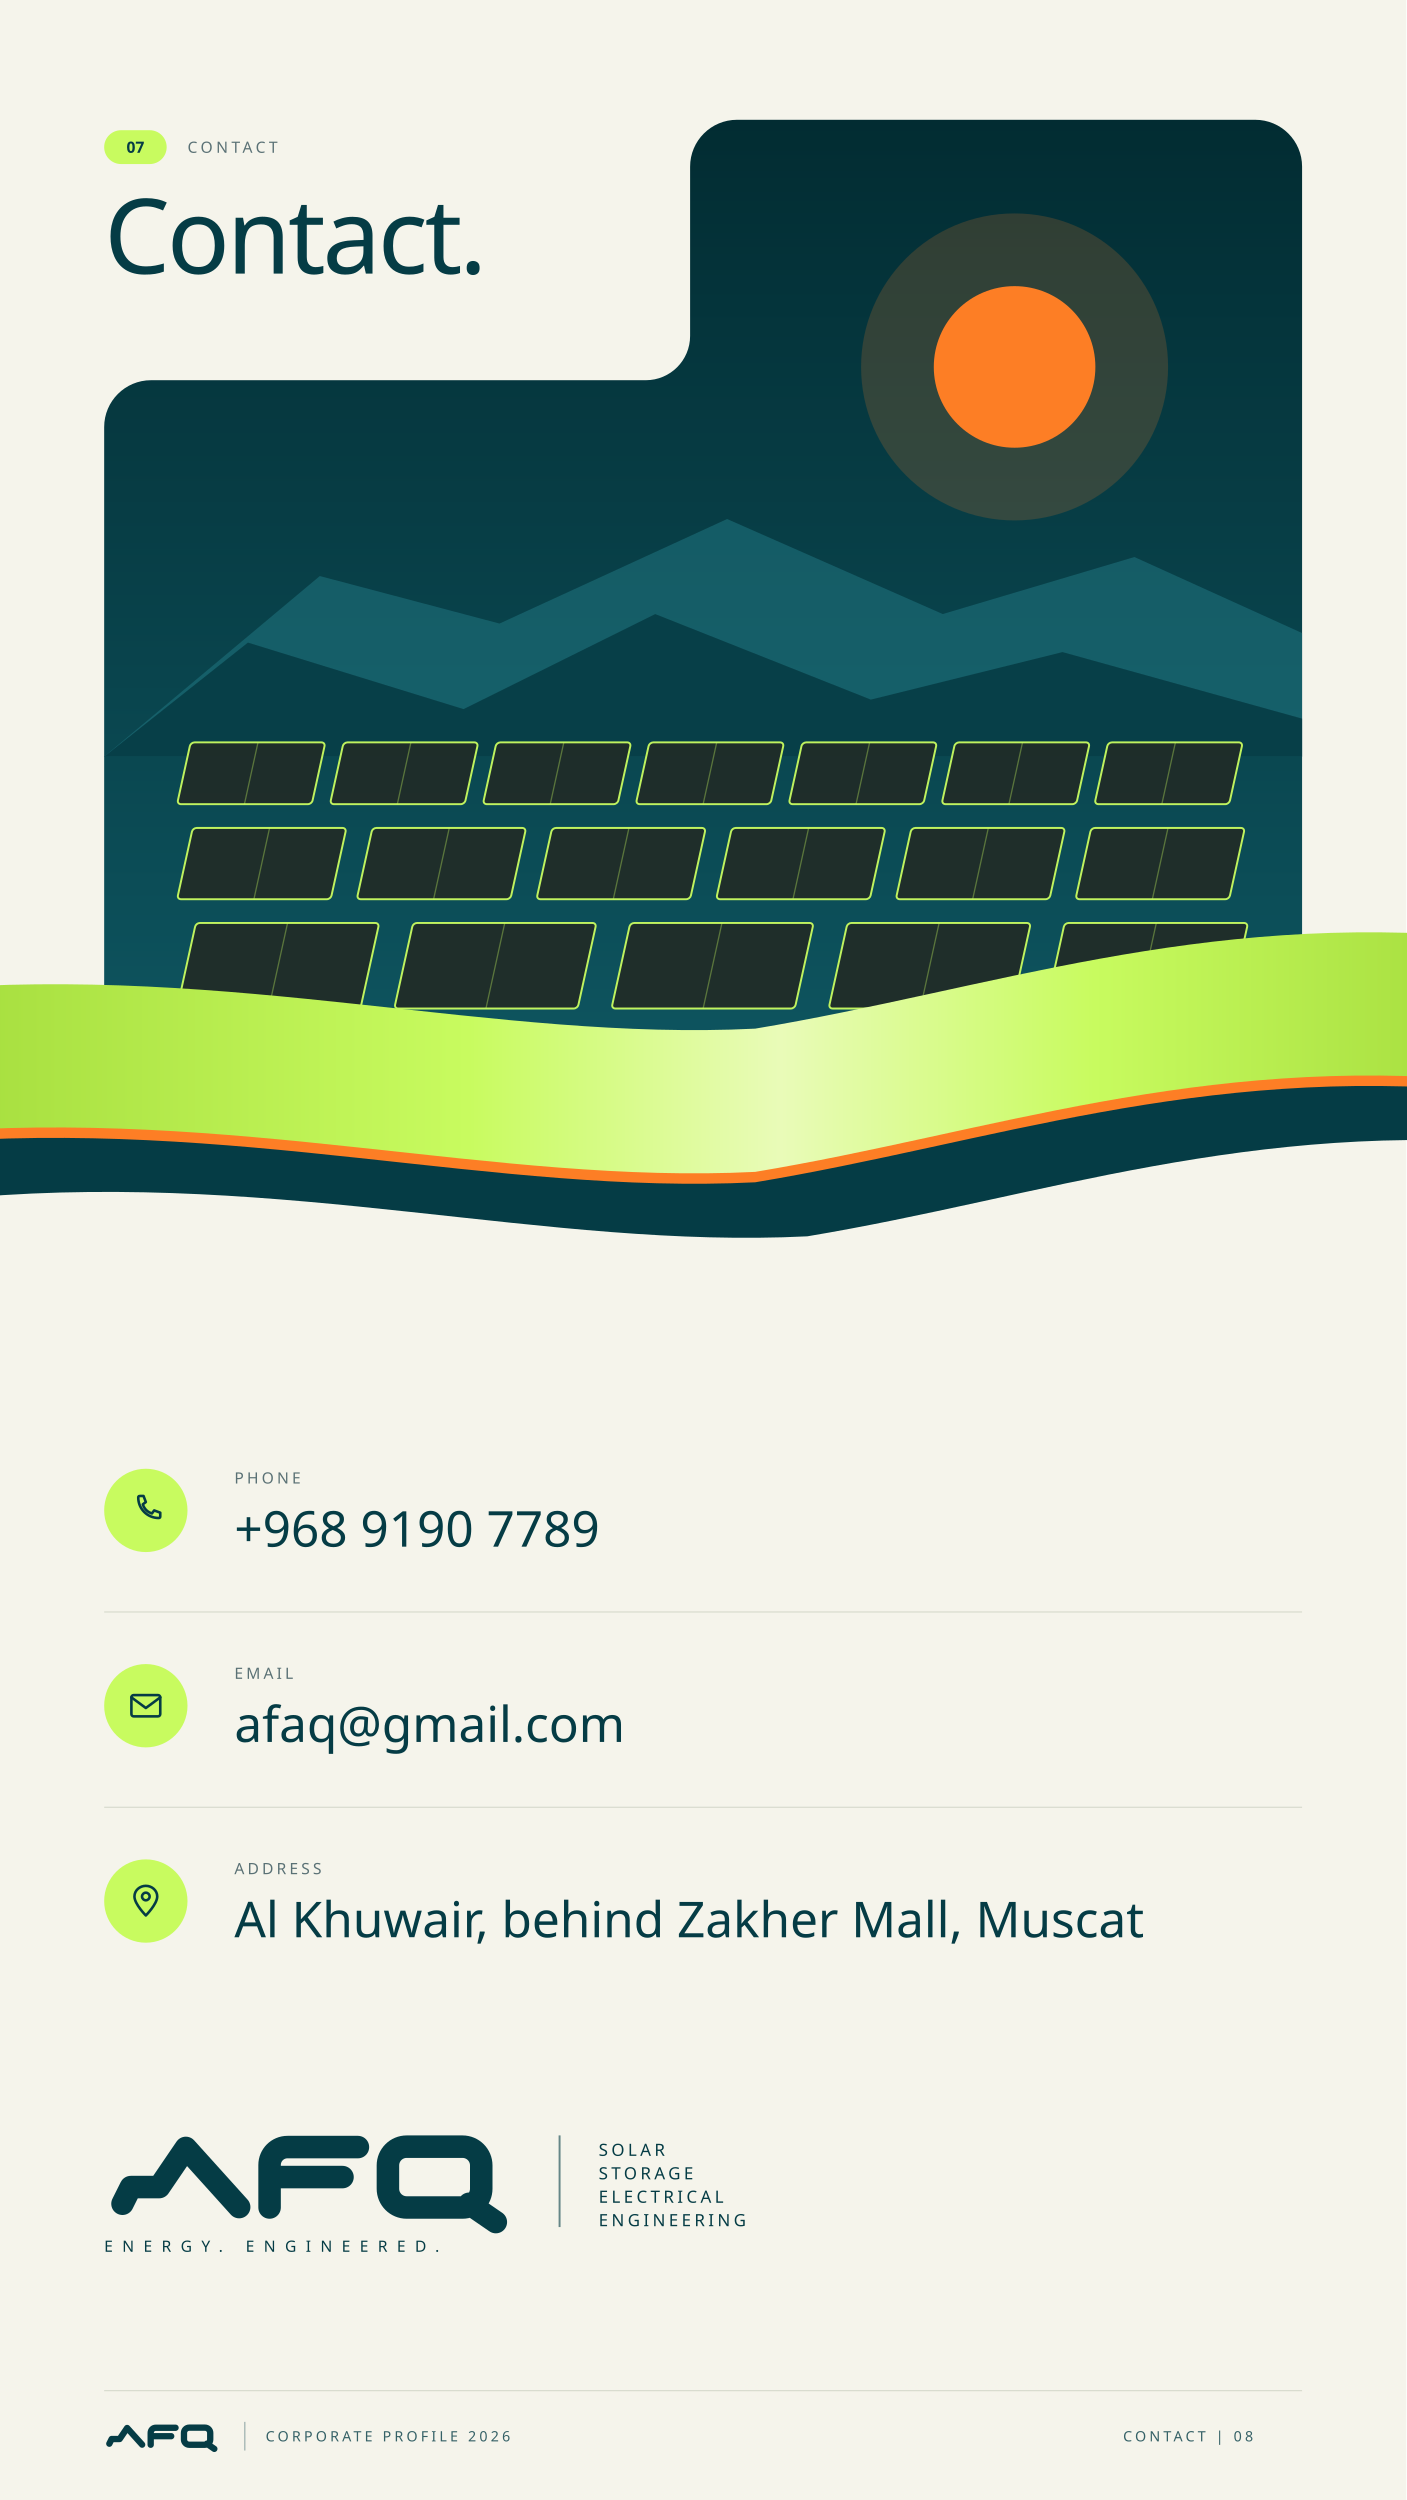
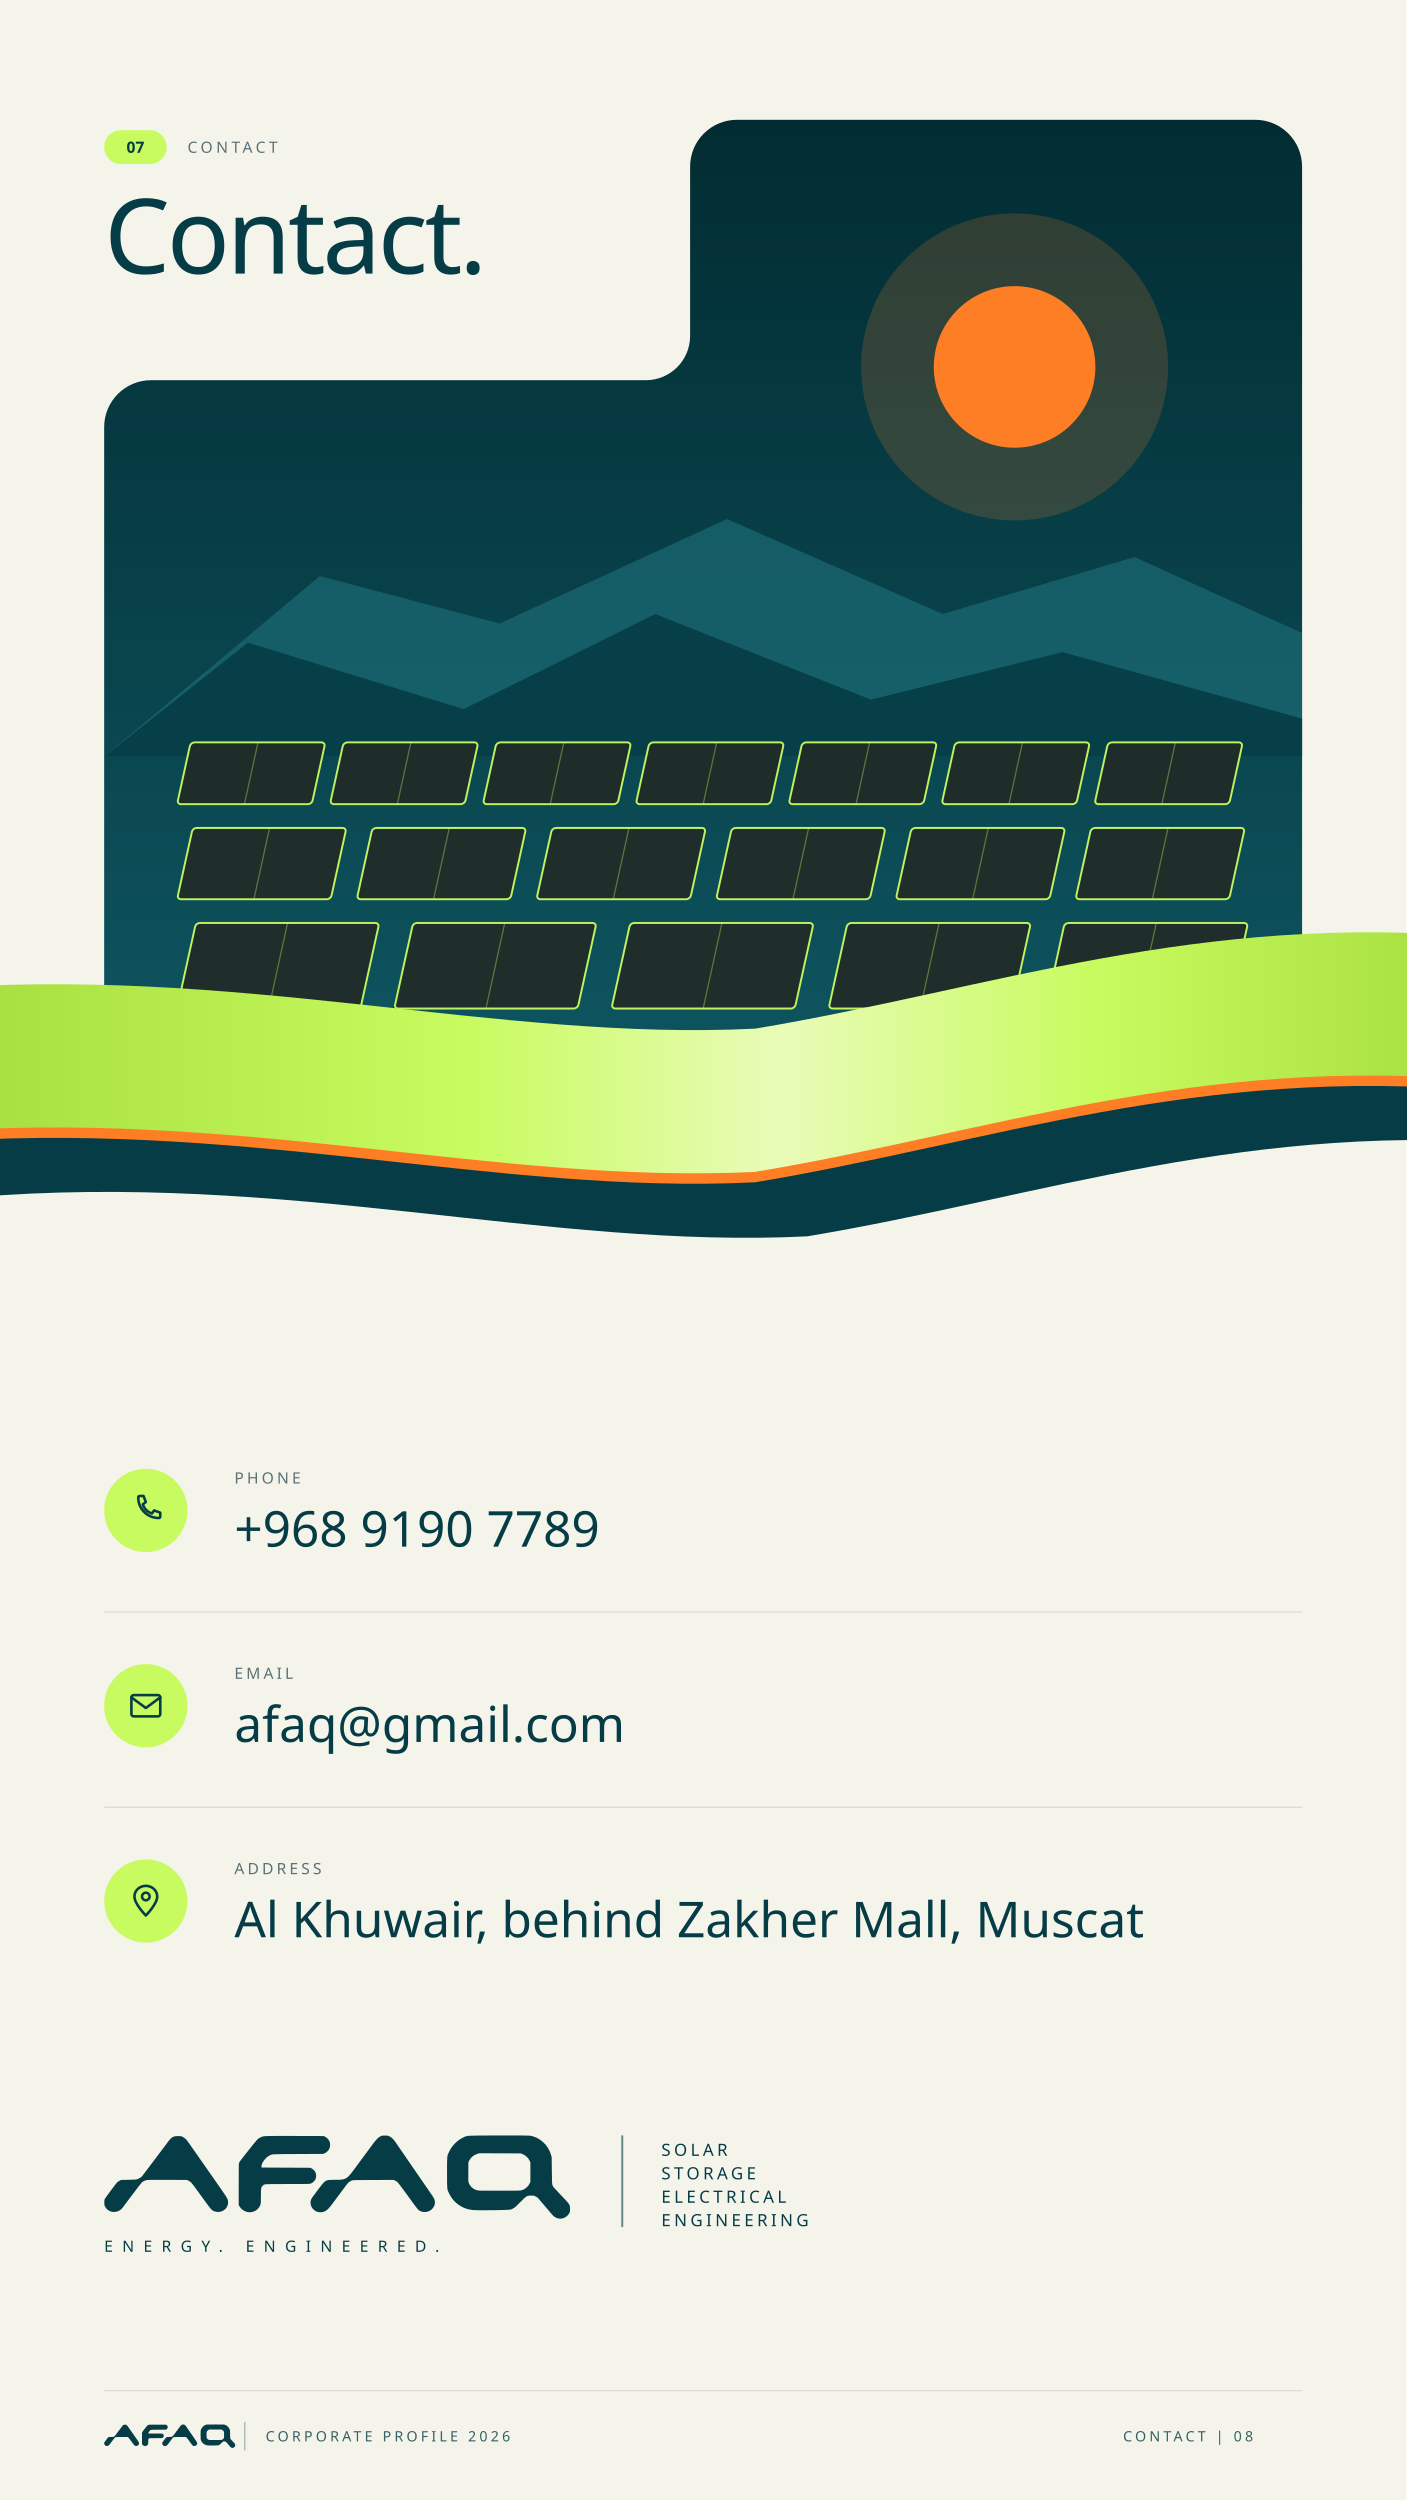
<svg xmlns="http://www.w3.org/2000/svg" width="1080" height="1920" viewBox="0 0 1080 1920">
  <defs>
    <linearGradient id="grad-1" gradientUnits="userSpaceOnUse" x1="0" y1="92" x2="0" y2="822">
      <stop offset="0" stop-color="#022C32" stop-opacity="1" />
      <stop offset="1" stop-color="#0E5560" stop-opacity="1" />
    </linearGradient>
    <linearGradient id="grad-2" gradientUnits="userSpaceOnUse" x1="-60" y1="0" x2="1140" y2="0">
      <stop offset="0" stop-color="#A4DC3C" stop-opacity="1" />
      <stop offset="0.35" stop-color="#C8FB5F" stop-opacity="1" />
      <stop offset="0.55" stop-color="#E9FBB8" stop-opacity="1" />
      <stop offset="0.75" stop-color="#C8FB5F" stop-opacity="1" />
      <stop offset="1" stop-color="#A4DC3C" stop-opacity="1" />
    </linearGradient>
  </defs>
  <rect id="Background" x="0" y="0" width="1080" height="1920" fill="#F5F4EB" />
  <g id="Photo-Farm">
    <path id="Photo-Farm__set-image-fill" d="M 530 128 C 530 108.12 546.12 92 566 92 L 964 92 C 983.88 92 1000 108.12 1000 128 L 1000 786 C 1000 805.88 983.88 822 964 822 L 116 822 C 96.12 822 80 805.88 80 786 L 80 328 C 80 308.12 96.12 292 116 292 L 496 292 C 514.78 292 530 276.78 530 258 Z" fill="url(#grad-1)" />
    <g id="Placeholder-Art--delete-after-placing-photo">
      <circle id="Sun-Glow" cx="779.2" cy="281.8" r="117.89" fill="#FD7E25" opacity="0.18" />
      <circle id="Sun" cx="779.2" cy="281.8" r="62.05" fill="#FD7E25" />
      <path id="Mountains-Far" d="M 80 581.1 L 245.6 442.4 L 383.6 478.9 L 558.4 398.6 L 724 471.6 L 871.2 427.8 L 1000 486.2 L 1000 581.1 Z" fill="#1F7580" opacity="0.55" />
      <path id="Mountains-Near" d="M 80 581.1 L 190.4 493.5 L 356 544.6 L 503.2 471.6 L 668.8 537.3 L 816 500.8 L 1000 551.9 L 1000 581.1 Z" fill="#053C45" opacity="0.9" />
      <g id="Solar-Array">
        <path id="Panel-1-1" d="M 145.79 573.08 C 146.15 571.46 147.78 570.15 149.44 570.15 L 246.87 570.15 C 248.52 570.15 249.58 571.46 249.22 573.08 L 240.07 614.67 C 239.72 616.29 238.09 617.6 236.43 617.6 L 139 617.6 C 137.34 617.6 136.29 616.29 136.64 614.67 Z" fill="#202C28" stroke="#C8FB5F" stroke-width="1.5" stroke-linecap="round" stroke-linejoin="round" opacity="0.95" />
        <path id="Panel-1-1-line" d="M 198.15 570.15 L 187.71 617.6" fill="none" stroke="#C8FB5F" stroke-width="1" stroke-linecap="butt" stroke-linejoin="round" opacity="0.35" />
        <path id="Panel-1-2" d="M 263.22 573.08 C 263.58 571.46 265.21 570.15 266.87 570.15 L 364.3 570.15 C 365.95 570.15 367.01 571.46 366.65 573.08 L 357.5 614.67 C 357.15 616.29 355.51 617.6 353.86 617.6 L 256.43 617.6 C 254.77 617.6 253.72 616.29 254.07 614.67 Z" fill="#202C28" stroke="#C8FB5F" stroke-width="1.5" stroke-linecap="round" stroke-linejoin="round" opacity="0.95" />
        <path id="Panel-1-2-line" d="M 315.58 570.15 L 305.14 617.6" fill="none" stroke="#C8FB5F" stroke-width="1" stroke-linecap="butt" stroke-linejoin="round" opacity="0.35" />
        <path id="Panel-1-3" d="M 380.65 573.08 C 381.01 571.46 382.64 570.15 384.3 570.15 L 481.72 570.15 C 483.38 570.15 484.44 571.46 484.08 573.08 L 474.93 614.67 C 474.57 616.29 472.94 617.6 471.29 617.6 L 373.86 617.6 C 372.2 617.6 371.15 616.29 371.5 614.67 Z" fill="#202C28" stroke="#C8FB5F" stroke-width="1.5" stroke-linecap="round" stroke-linejoin="round" opacity="0.95" />
        <path id="Panel-1-3-line" d="M 433.01 570.15 L 422.57 617.6" fill="none" stroke="#C8FB5F" stroke-width="1" stroke-linecap="butt" stroke-linejoin="round" opacity="0.35" />
        <path id="Panel-1-4" d="M 498.08 573.08 C 498.44 571.46 500.07 570.15 501.72 570.15 L 599.15 570.15 C 600.81 570.15 601.86 571.46 601.51 573.08 L 592.36 614.67 C 592 616.29 590.37 617.6 588.71 617.6 L 491.29 617.6 C 489.63 617.6 488.57 616.29 488.93 614.67 Z" fill="#202C28" stroke="#C8FB5F" stroke-width="1.5" stroke-linecap="round" stroke-linejoin="round" opacity="0.95" />
        <path id="Panel-1-4-line" d="M 550.44 570.15 L 540 617.6" fill="none" stroke="#C8FB5F" stroke-width="1" stroke-linecap="butt" stroke-linejoin="round" opacity="0.35" />
        <path id="Panel-1-5" d="M 615.51 573.08 C 615.86 571.46 617.5 570.15 619.15 570.15 L 716.58 570.15 C 718.24 570.15 719.29 571.46 718.94 573.08 L 709.79 614.67 C 709.43 616.29 707.8 617.6 706.14 617.6 L 608.71 617.6 C 607.06 617.6 606 616.29 606.36 614.67 Z" fill="#202C28" stroke="#C8FB5F" stroke-width="1.5" stroke-linecap="round" stroke-linejoin="round" opacity="0.95" />
        <path id="Panel-1-5-line" d="M 667.87 570.15 L 657.43 617.6" fill="none" stroke="#C8FB5F" stroke-width="1" stroke-linecap="butt" stroke-linejoin="round" opacity="0.35" />
        <path id="Panel-1-6" d="M 732.94 573.08 C 733.29 571.46 734.93 570.15 736.58 570.15 L 834.01 570.15 C 835.67 570.15 836.72 571.46 836.37 573.08 L 827.22 614.67 C 826.86 616.29 825.23 617.6 823.57 617.6 L 726.14 617.6 C 724.49 617.6 723.43 616.29 723.79 614.67 Z" fill="#202C28" stroke="#C8FB5F" stroke-width="1.5" stroke-linecap="round" stroke-linejoin="round" opacity="0.95" />
        <path id="Panel-1-6-line" d="M 785.3 570.15 L 774.86 617.6" fill="none" stroke="#C8FB5F" stroke-width="1" stroke-linecap="butt" stroke-linejoin="round" opacity="0.35" />
        <path id="Panel-1-7" d="M 850.37 573.08 C 850.72 571.46 852.35 570.15 854.01 570.15 L 951.44 570.15 C 953.1 570.15 954.15 571.46 953.79 573.08 L 944.64 614.67 C 944.29 616.29 942.66 617.6 941 617.6 L 843.57 617.6 C 841.91 617.6 840.86 616.29 841.22 614.67 Z" fill="#202C28" stroke="#C8FB5F" stroke-width="1.5" stroke-linecap="round" stroke-linejoin="round" opacity="0.95" />
        <path id="Panel-1-7-line" d="M 902.72 570.15 L 892.29 617.6" fill="none" stroke="#C8FB5F" stroke-width="1" stroke-linecap="butt" stroke-linejoin="round" opacity="0.35" />
        <path id="Panel-2-1" d="M 147.4 638.78 C 147.76 637.16 149.39 635.85 151.04 635.85 L 263.05 635.85 C 264.7 635.85 265.76 637.16 265.4 638.78 L 254.64 687.67 C 254.29 689.29 252.66 690.6 251 690.6 L 139 690.6 C 137.34 690.6 136.29 689.29 136.64 687.67 Z" fill="#202C28" stroke="#C8FB5F" stroke-width="1.5" stroke-linecap="round" stroke-linejoin="round" opacity="0.95" />
        <path id="Panel-2-1-line" d="M 207.04 635.85 L 195 690.6" fill="none" stroke="#C8FB5F" stroke-width="1" stroke-linecap="butt" stroke-linejoin="round" opacity="0.35" />
        <path id="Panel-2-2" d="M 285.4 638.78 C 285.76 637.16 287.39 635.85 289.05 635.85 L 401.05 635.85 C 402.7 635.85 403.76 637.16 403.4 638.78 L 392.64 687.67 C 392.29 689.29 390.66 690.6 389 690.6 L 277 690.6 C 275.34 690.6 274.29 689.29 274.64 687.67 Z" fill="#202C28" stroke="#C8FB5F" stroke-width="1.5" stroke-linecap="round" stroke-linejoin="round" opacity="0.95" />
        <path id="Panel-2-2-line" d="M 345.05 635.85 L 333 690.6" fill="none" stroke="#C8FB5F" stroke-width="1" stroke-linecap="butt" stroke-linejoin="round" opacity="0.35" />
        <path id="Panel-2-3" d="M 423.4 638.78 C 423.76 637.16 425.39 635.85 427.05 635.85 L 539.04 635.85 C 540.7 635.85 541.76 637.16 541.4 638.78 L 530.64 687.67 C 530.29 689.29 528.66 690.6 527 690.6 L 415 690.6 C 413.34 690.6 412.29 689.29 412.64 687.67 Z" fill="#202C28" stroke="#C8FB5F" stroke-width="1.5" stroke-linecap="round" stroke-linejoin="round" opacity="0.95" />
        <path id="Panel-2-3-line" d="M 483.05 635.85 L 471 690.6" fill="none" stroke="#C8FB5F" stroke-width="1" stroke-linecap="butt" stroke-linejoin="round" opacity="0.35" />
        <path id="Panel-2-4" d="M 561.4 638.78 C 561.76 637.16 563.39 635.85 565.04 635.85 L 677.04 635.85 C 678.7 635.85 679.76 637.16 679.4 638.78 L 668.64 687.67 C 668.29 689.29 666.66 690.6 665 690.6 L 553 690.6 C 551.34 690.6 550.29 689.29 550.64 687.67 Z" fill="#202C28" stroke="#C8FB5F" stroke-width="1.5" stroke-linecap="round" stroke-linejoin="round" opacity="0.95" />
        <path id="Panel-2-4-line" d="M 621.04 635.85 L 609 690.6" fill="none" stroke="#C8FB5F" stroke-width="1" stroke-linecap="butt" stroke-linejoin="round" opacity="0.35" />
        <path id="Panel-2-5" d="M 699.4 638.78 C 699.76 637.16 701.39 635.85 703.04 635.85 L 815.04 635.85 C 816.7 635.85 817.76 637.16 817.4 638.78 L 806.64 687.67 C 806.29 689.29 804.66 690.6 803 690.6 L 691 690.6 C 689.34 690.6 688.29 689.29 688.64 687.67 Z" fill="#202C28" stroke="#C8FB5F" stroke-width="1.5" stroke-linecap="round" stroke-linejoin="round" opacity="0.95" />
        <path id="Panel-2-5-line" d="M 759.04 635.85 L 747 690.6" fill="none" stroke="#C8FB5F" stroke-width="1" stroke-linecap="butt" stroke-linejoin="round" opacity="0.35" />
        <path id="Panel-2-6" d="M 837.4 638.78 C 837.76 637.16 839.39 635.85 841.04 635.85 L 953.04 635.85 C 954.7 635.85 955.76 637.16 955.4 638.78 L 944.64 687.67 C 944.29 689.29 942.66 690.6 941 690.6 L 829 690.6 C 827.34 690.6 826.29 689.29 826.64 687.67 Z" fill="#202C28" stroke="#C8FB5F" stroke-width="1.5" stroke-linecap="round" stroke-linejoin="round" opacity="0.95" />
        <path id="Panel-2-6-line" d="M 897.04 635.85 L 885 690.6" fill="none" stroke="#C8FB5F" stroke-width="1" stroke-linecap="butt" stroke-linejoin="round" opacity="0.35" />
        <path id="Panel-3-1" d="M 149.81 711.78 C 150.17 710.16 151.8 708.85 153.45 708.85 L 288.25 708.85 C 289.91 708.85 290.97 710.16 290.61 711.78 L 277.44 771.62 C 277.09 773.24 275.46 774.55 273.8 774.55 L 139 774.55 C 137.34 774.55 136.29 773.24 136.64 771.62 Z" fill="#202C28" stroke="#C8FB5F" stroke-width="1.5" stroke-linecap="round" stroke-linejoin="round" opacity="0.95" />
        <path id="Panel-3-1-line" d="M 220.85 708.85 L 206.4 774.55" fill="none" stroke="#C8FB5F" stroke-width="1" stroke-linecap="butt" stroke-linejoin="round" opacity="0.35" />
        <path id="Panel-3-2" d="M 316.61 711.78 C 316.97 710.16 318.6 708.85 320.25 708.85 L 455.05 708.85 C 456.71 708.85 457.77 710.16 457.41 711.78 L 444.24 771.62 C 443.89 773.24 442.26 774.55 440.6 774.55 L 305.8 774.55 C 304.14 774.55 303.09 773.24 303.44 771.62 Z" fill="#202C28" stroke="#C8FB5F" stroke-width="1.5" stroke-linecap="round" stroke-linejoin="round" opacity="0.95" />
        <path id="Panel-3-2-line" d="M 387.65 708.85 L 373.2 774.55" fill="none" stroke="#C8FB5F" stroke-width="1" stroke-linecap="butt" stroke-linejoin="round" opacity="0.35" />
        <path id="Panel-3-3" d="M 483.41 711.78 C 483.77 710.16 485.4 708.85 487.05 708.85 L 621.85 708.85 C 623.51 708.85 624.57 710.16 624.21 711.78 L 611.04 771.62 C 610.69 773.24 609.06 774.55 607.4 774.55 L 472.6 774.55 C 470.94 774.55 469.89 773.24 470.24 771.62 Z" fill="#202C28" stroke="#C8FB5F" stroke-width="1.5" stroke-linecap="round" stroke-linejoin="round" opacity="0.95" />
        <path id="Panel-3-3-line" d="M 554.45 708.85 L 540 774.55" fill="none" stroke="#C8FB5F" stroke-width="1" stroke-linecap="butt" stroke-linejoin="round" opacity="0.35" />
        <path id="Panel-3-4" d="M 650.21 711.78 C 650.57 710.16 652.2 708.85 653.85 708.85 L 788.65 708.85 C 790.31 708.85 791.37 710.16 791.01 711.78 L 777.84 771.62 C 777.49 773.24 775.86 774.55 774.2 774.55 L 639.4 774.55 C 637.74 774.55 636.69 773.24 637.04 771.62 Z" fill="#202C28" stroke="#C8FB5F" stroke-width="1.5" stroke-linecap="round" stroke-linejoin="round" opacity="0.95" />
        <path id="Panel-3-4-line" d="M 721.25 708.85 L 706.8 774.55" fill="none" stroke="#C8FB5F" stroke-width="1" stroke-linecap="butt" stroke-linejoin="round" opacity="0.35" />
        <path id="Panel-3-5" d="M 817.01 711.78 C 817.37 710.16 819 708.85 820.65 708.85 L 955.45 708.85 C 957.11 708.85 958.17 710.16 957.81 711.78 L 944.64 771.62 C 944.29 773.24 942.66 774.55 941 774.55 L 806.2 774.55 C 804.54 774.55 803.49 773.24 803.84 771.62 Z" fill="#202C28" stroke="#C8FB5F" stroke-width="1.5" stroke-linecap="round" stroke-linejoin="round" opacity="0.95" />
        <path id="Panel-3-5-line" d="M 888.05 708.85 L 873.6 774.55" fill="none" stroke="#C8FB5F" stroke-width="1" stroke-linecap="butt" stroke-linejoin="round" opacity="0.35" />
      </g>
    </g>
  </g>
  <g id="Eyebrow">
    <rect id="Eyebrow-Pill" x="80" y="100" width="48" height="26" rx="13" fill="#C8FB5F" />
    <text id="Eyebrow-Number" x="104" y="117.37" font-family="Inter-SemiBold" font-size="12" font-weight="600" fill="#053C45" text-anchor="middle">07</text>
    <text id="Eyebrow-Label" x="144" y="117.37" font-family="Inter-Medium" font-size="12" font-weight="500" fill="#5A7175" letter-spacing="2.64">CONTACT</text>
  </g>
  <text id="Title" x="80" y="210.1" font-family="Inter-Light" font-size="80" font-weight="300" fill="#053C45" letter-spacing="-2.4">Contact.</text>
  <g id="Ribbon">
    <path id="Ribbon-Teal" d="M -20 820.5 C 220 800.5 420 860.5 620 850.5 C 800 820.5 960 760.5 1180 780.5 L 1180 879.5 C 960 859.5 800 919.5 620 949.5 C 420 959.5 220 899.5 -20 919.5 Z" fill="#053C45" />
    <path id="Ribbon-Orange" d="M -60 868 C 180 848 380 908 580 898 C 760 868 920 808 1140 828 L 1140 838 C 920 818 760 878 580 908 C 380 918 180 858 -60 878 Z" fill="#FD7E25" />
    <path id="Ribbon-Lime" d="M -60 760 C 180 740 380 800 580 790 C 760 760 920 700 1140 720 L 1140 830 C 920 810 760 870 580 900 C 380 910 180 850 -60 870 Z" fill="url(#grad-2)" />
  </g>
  <g id="Contact-Phone">
    <circle id="Icon-Disc" cx="112" cy="1160" r="32" fill="#C8FB5F" />
    <g id="Icon">
      <path id="Icon-phone-1" d="M 106.17 1150.08 C 106.17 1148.92 106.75 1148.92 107.92 1148.92 L 110.25 1148.92 L 112 1153.58 L 109.67 1155.33 C 110.83 1158.83 113.17 1161.17 116.67 1162.33 L 118.42 1160 L 123.08 1161.75 L 123.08 1164.08 C 123.08 1165.25 123.08 1165.83 121.92 1165.83 C 113.17 1165.83 106.17 1158.83 106.17 1150.08 Z" fill="none" stroke="#053C45" stroke-width="2" stroke-linecap="round" stroke-linejoin="round" />
    </g>
    <text id="Label" x="180" y="1139.37" font-family="Inter-Medium" font-size="12" font-weight="500" fill="#5A7175" letter-spacing="2.4">PHONE</text>
    <text id="Value" x="180" y="1187.82" font-family="Inter-Regular" font-size="38" font-weight="400" fill="#053C45">+968 9190 7789</text>
    <path id="Divider" d="M 80 1238 L 1000 1238" fill="none" stroke="#D9DCCF" stroke-width="1" stroke-linecap="butt" stroke-linejoin="round" />
  </g>
  <g id="Contact-Email">
    <circle id="Icon-Disc-2" cx="112" cy="1310" r="32" fill="#C8FB5F" />
    <g id="Icon-2">
      <path id="Icon-mail-1" d="M 100.92 1303.58 C 100.92 1302.62 101.7 1301.83 102.67 1301.83 L 121.33 1301.83 C 122.3 1301.83 123.08 1302.62 123.08 1303.58 L 123.08 1316.42 C 123.08 1317.38 122.3 1318.17 121.33 1318.17 L 102.67 1318.17 C 101.7 1318.17 100.92 1317.38 100.92 1316.42 Z" fill="none" stroke="#053C45" stroke-width="2" stroke-linecap="round" stroke-linejoin="round" />
      <path id="Icon-mail-2" d="M 100.92 1303.58 L 112 1311.75 L 123.08 1303.58" fill="none" stroke="#053C45" stroke-width="2" stroke-linecap="round" stroke-linejoin="round" />
    </g>
    <text id="Label-2" x="180" y="1289.37" font-family="Inter-Medium" font-size="12" font-weight="500" fill="#5A7175" letter-spacing="2.4">EMAIL</text>
    <text id="Value-2" x="180" y="1337.82" font-family="Inter-Regular" font-size="38" font-weight="400" fill="#053C45">afaq@gmail.com</text>
    <path id="Divider-2" d="M 80 1388 L 1000 1388" fill="none" stroke="#D9DCCF" stroke-width="1" stroke-linecap="butt" stroke-linejoin="round" />
  </g>
  <g id="Contact-Address">
    <circle id="Icon-Disc-3" cx="112" cy="1460" r="32" fill="#C8FB5F" />
    <g id="Icon-3">
      <path id="Icon-pin-1" d="M 112 1471.08 C 112 1471.08 103.25 1462.33 103.25 1456.5 C 103.25 1451.83 107.33 1448.33 112 1448.33 C 116.67 1448.33 120.75 1451.83 120.75 1456.5 C 120.75 1462.33 112 1471.08 112 1471.08 Z" fill="none" stroke="#053C45" stroke-width="2" stroke-linecap="round" stroke-linejoin="round" />
      <path id="Icon-pin-2" d="M 114.92 1456.5 C 114.92 1458.11 113.61 1459.42 112 1459.42 C 110.39 1459.42 109.08 1458.11 109.08 1456.5 C 109.08 1454.89 110.39 1453.58 112 1453.58 C 113.61 1453.58 114.92 1454.89 114.92 1456.5 Z" fill="none" stroke="#053C45" stroke-width="2" stroke-linecap="round" stroke-linejoin="round" />
    </g>
    <text id="Label-3" x="180" y="1439.37" font-family="Inter-Medium" font-size="12" font-weight="500" fill="#5A7175" letter-spacing="2.4">ADDRESS</text>
    <text id="Value-3" x="180" y="1487.82" font-family="Inter-Regular" font-size="38" font-weight="400" fill="#053C45">Al Khuwair, behind Zakher Mall, Muscat</text>
  </g>
  <g id="Logo-Lockup-Services">
    <g id="Logo-Lockup">
-       <g id="Wordmark-AFQ">
-         <path id="Letter-A" d="M 94.08 1692.48 L 100.48 1679.68 L 122.24 1679.68 L 142.72 1649.6 L 183.68 1695.04" fill="none" stroke="#053C45" stroke-width="17.28" stroke-linecap="round" stroke-linejoin="round" />
-         <path id="Letter-F" d="M 207.04 1695.36 L 207.04 1662.72 C 207.04 1655.1 213.18 1648.96 220.8 1648.96 L 274.88 1648.96 M 207.04 1672 L 263.04 1672" fill="none" stroke="#053C45" stroke-width="17.28" stroke-linecap="round" stroke-linejoin="round" />
-         <path id="Letter-Q" d="M 297.92 1663.04 C 297.92 1655.08 304.36 1648.64 312.32 1648.64 L 355.2 1648.64 C 363.16 1648.64 369.6 1655.08 369.6 1663.04 L 369.6 1680.96 C 369.6 1688.92 363.16 1695.36 355.2 1695.36 L 312.32 1695.36 C 304.36 1695.36 297.92 1688.92 297.92 1680.96 Z M 360.32 1692.48 L 380.8 1706.56" fill="none" stroke="#053C45" stroke-width="17.28" stroke-linecap="round" stroke-linejoin="round" />
+       <g id="Wordmark-AFAQ">
+         <path id="Letters-AFAQ" d="M 428.91 1703.8 C 427.55 1703.58 426.03 1702.8 424.93 1701.78 C 424.39 1701.27 421.63 1698.07 418.81 1694.67 C 415.98 1691.26 413.4 1688.23 413.07 1687.94 C 412.74 1687.64 411.92 1687.13 411.24 1686.8 C 410.07 1686.22 409.88 1686.19 407.9 1686.2 C 404.65 1686.2 404.43 1686.34 399.43 1691.4 C 395.04 1695.83 394.33 1696.36 391.77 1697.02 C 390.35 1697.4 366.71 1697.67 363.4 1697.35 C 359.23 1696.95 355.97 1695.82 352.68 1693.63 C 349.33 1691.4 346.82 1688.53 345.05 1684.88 C 343.25 1681.18 343.33 1681.95 343.33 1668.57 C 343.33 1655.37 343.28 1655.95 344.84 1652.66 C 347.09 1647.91 350.96 1643.94 355.52 1641.71 C 359.09 1639.97 356.76 1640.12 382.38 1640.04 C 398.81 1639.99 405.52 1640.03 406.76 1640.19 C 414.26 1641.16 420.96 1647.16 423.18 1654.89 L 423.69 1656.67 L 423.81 1666.86 C 423.91 1675.74 423.97 1677.17 424.25 1678 C 424.82 1679.66 424.27 1679.01 431.8 1686.9 C 437.62 1693 437.81 1693.31 437.81 1696.46 C 437.81 1698.46 437.78 1698.63 437.21 1699.72 C 436.12 1701.8 434 1703.37 431.72 1703.79 C 430.48 1704.02 430.22 1704.02 428.91 1703.8 Z M 189.57 1698.75 C 187.26 1698.13 184.98 1696.4 183.89 1694.43 L 183.33 1693.43 L 183.33 1677.61 C 183.33 1662.43 183.35 1661.76 183.7 1660.95 C 184.12 1659.96 184.61 1659.31 189.13 1653.62 C 198.22 1642.17 197.71 1642.74 199.9 1641.63 C 202.52 1640.3 201.11 1640.37 226.11 1640.42 L 248.67 1640.48 L 249.6 1640.95 C 251.08 1641.71 252.1 1642.74 252.85 1644.22 C 253.46 1645.45 253.52 1645.73 253.52 1647.15 C 253.52 1648.32 253.42 1649.01 253.1 1649.82 C 252.52 1651.34 251.02 1652.93 249.48 1653.64 L 248.29 1654.19 L 228.86 1654.29 C 207.33 1654.4 209.21 1654.28 206.61 1655.66 C 203.72 1657.2 200.63 1661.58 200.8 1663.89 L 200.86 1664.67 L 219.62 1664.76 L 238.38 1664.86 L 239.38 1665.41 C 241.7 1666.7 242.97 1668.9 242.8 1671.33 C 242.75 1672.07 242.54 1673.06 242.32 1673.55 C 241.74 1674.88 240.12 1676.43 238.8 1676.92 C 237.7 1677.33 237.62 1677.33 221.14 1677.33 C 209.66 1677.33 204.29 1677.4 203.6 1677.55 C 202.81 1677.71 202.41 1677.95 201.7 1678.66 C 200.47 1679.89 200.38 1680.43 200.38 1686.75 C 200.38 1691.45 200.34 1692.08 199.99 1693.21 C 198.72 1697.35 193.89 1699.92 189.57 1698.75 Z M 243.48 1698.6 C 239.89 1697.23 237.9 1693.7 238.65 1690.06 C 238.92 1688.76 239.51 1687.89 244.57 1681.21 C 247.45 1677.42 248.54 1676.13 249.4 1675.49 C 251.15 1674.2 251.74 1674.1 257.14 1674.1 C 262.33 1674.1 263.53 1673.95 265.29 1673.12 C 267.07 1672.27 268.45 1670.85 271.59 1666.61 C 276.25 1660.31 280.53 1654.51 284.62 1648.95 C 288.96 1643.05 290.21 1641.68 292.12 1640.74 C 293.37 1640.12 293.51 1640.1 295.62 1640.1 C 297.74 1640.1 297.87 1640.12 299.15 1640.75 C 300.54 1641.43 302.33 1643.05 303.26 1644.48 C 303.68 1645.1 310.7 1655.33 314.57 1660.95 C 315.12 1661.74 318.24 1666.28 321.53 1671.05 C 324.81 1675.81 328.74 1681.51 330.26 1683.71 C 333.74 1688.76 333.99 1689.3 333.99 1691.43 C 333.98 1692.83 333.9 1693.22 333.4 1694.29 C 332.4 1696.43 330.56 1697.97 328.29 1698.56 C 325.65 1699.25 322.92 1698.65 321.08 1696.97 C 320.78 1696.7 319.54 1695.1 318.33 1693.43 C 317.11 1691.75 315.68 1689.78 315.14 1689.05 C 314.6 1688.31 312.34 1685.22 310.13 1682.16 C 307.91 1679.11 305.74 1676.3 305.31 1675.9 C 304.88 1675.51 304.04 1674.97 303.45 1674.69 L 302.38 1674.19 L 286.73 1674.23 C 271.82 1674.27 271.03 1674.29 270.12 1674.64 C 268.6 1675.22 267.36 1676.26 265.94 1678.15 C 264.09 1680.64 257.63 1689.31 255.29 1692.48 C 252.66 1696.02 251.32 1697.37 249.55 1698.24 C 248.29 1698.86 247.96 1698.94 246.41 1698.99 C 244.95 1699.04 244.48 1698.98 243.48 1698.6 Z M 85.62 1698.61 C 83.39 1698.03 81.55 1696.53 80.6 1694.51 C 80.16 1693.57 80.1 1693.19 80.1 1691.52 C 80.1 1690.28 80.19 1689.39 80.38 1688.95 C 80.67 1688.26 88.94 1677.13 89.97 1676.04 C 90.3 1675.69 91.13 1675.13 91.8 1674.8 L 93.04 1674.19 L 98.76 1674.08 C 103.97 1673.97 104.58 1673.93 105.6 1673.55 C 106.96 1673.06 108.27 1672.24 109.07 1671.39 C 109.39 1671.05 113.9 1665.1 119.08 1658.19 C 124.26 1651.28 129.04 1644.91 129.7 1644.04 C 131.78 1641.27 133.31 1640.5 136.76 1640.49 C 138.83 1640.48 139.02 1640.51 140.19 1641.07 C 141.86 1641.86 143.07 1643 144.73 1645.36 C 146.44 1647.78 150.68 1653.84 156.57 1662.29 C 159.02 1665.8 162.19 1670.34 163.61 1672.38 C 165.04 1674.42 168 1678.66 170.18 1681.79 C 172.46 1685.05 174.37 1687.98 174.64 1688.65 C 175.02 1689.57 175.13 1690.15 175.13 1691.43 C 175.14 1692.86 175.07 1693.19 174.55 1694.29 C 173.8 1695.88 173.13 1696.66 171.75 1697.55 C 170.16 1698.58 168.21 1698.99 166.32 1698.69 C 163.39 1698.24 162.62 1697.61 159.18 1692.86 C 157.82 1690.98 156.46 1689.13 156.18 1688.76 C 155.9 1688.39 153.84 1685.57 151.61 1682.48 C 149.37 1679.38 147.2 1676.52 146.77 1676.12 C 146.35 1675.71 145.44 1675.11 144.76 1674.78 L 143.52 1674.19 L 128.63 1674.14 C 115.82 1674.09 113.56 1674.12 112.48 1674.37 C 110.9 1674.74 109.9 1675.25 108.84 1676.23 C 108.38 1676.65 105.2 1680.77 101.76 1685.38 C 98.33 1690 95.03 1694.4 94.43 1695.17 C 93.17 1696.78 91.97 1697.73 90.5 1698.29 C 89.21 1698.78 86.89 1698.93 85.62 1698.61 Z M 400.36 1682.2 C 403.08 1681.47 405.42 1679.6 406.62 1677.18 L 407.33 1675.73 L 407.33 1668.2 L 407.33 1660.67 L 406.8 1659.53 C 405.65 1657.07 403.65 1655.24 401.01 1654.23 L 399.9 1653.81 L 384 1653.76 L 368.1 1653.7 L 366.55 1654.18 C 363.78 1655.04 361.56 1656.91 360.34 1659.39 L 359.71 1660.66 L 359.66 1667.95 C 359.61 1674.22 359.65 1675.37 359.91 1676.15 C 360.85 1678.94 363.2 1681.18 366.1 1682.03 C 367.52 1682.46 367.56 1682.46 383.43 1682.46 C 396.63 1682.47 399.51 1682.42 400.36 1682.2 Z" fill="#053C45" />
      </g>
      <text id="Tagline" x="80" y="1729.37" font-family="Inter-Medium" font-size="12" font-weight="500" fill="#053C45" letter-spacing="7.2">ENERGY. ENGINEERED.</text>
    </g>
-     <path id="Lockup-Divider" d="M 429.76 1640 L 429.76 1710.4" fill="none" stroke="#053C45" stroke-width="1.5" stroke-linecap="butt" stroke-linejoin="round" opacity="0.6" />
+     <path id="Lockup-Divider" d="M 477.89 1640 L 477.89 1710.4" fill="none" stroke="#053C45" stroke-width="1.5" stroke-linecap="butt" stroke-linejoin="round" opacity="0.6" />
    <g id="Services">
      <g id="Services-List">
-         <text id="Services-List-line" x="459.76" y="1655.73" font-family="Inter-Medium" font-size="13" font-weight="500" fill="#053C45" letter-spacing="2.6">SOLAR</text>
-         <text id="Services-List-line-2" x="459.76" y="1673.73" font-family="Inter-Medium" font-size="13" font-weight="500" fill="#053C45" letter-spacing="2.6">STORAGE</text>
-         <text id="Services-List-line-3" x="459.76" y="1691.73" font-family="Inter-Medium" font-size="13" font-weight="500" fill="#053C45" letter-spacing="2.6">ELECTRICAL</text>
-         <text id="Services-List-line-4" x="459.76" y="1709.73" font-family="Inter-Medium" font-size="13" font-weight="500" fill="#053C45" letter-spacing="2.6">ENGINEERING</text>
+         <text id="Services-List-line" x="507.89" y="1655.73" font-family="Inter-Medium" font-size="13" font-weight="500" fill="#053C45" letter-spacing="2.6">SOLAR</text>
+         <text id="Services-List-line-2" x="507.89" y="1673.73" font-family="Inter-Medium" font-size="13" font-weight="500" fill="#053C45" letter-spacing="2.6">STORAGE</text>
+         <text id="Services-List-line-3" x="507.89" y="1691.73" font-family="Inter-Medium" font-size="13" font-weight="500" fill="#053C45" letter-spacing="2.6">ELECTRICAL</text>
+         <text id="Services-List-line-4" x="507.89" y="1709.73" font-family="Inter-Medium" font-size="13" font-weight="500" fill="#053C45" letter-spacing="2.6">ENGINEERING</text>
      </g>
    </g>
  </g>
  <g id="Footer">
    <path id="Footer-Rule" d="M 80 1836 L 1000 1836" fill="none" stroke="#D9DCCF" stroke-width="1" stroke-linecap="butt" stroke-linejoin="round" />
    <g id="Footer-Wordmark">
-       <path id="Letter-A-2" d="M 83.96 1876.76 L 85.76 1873.16 L 91.88 1873.16 L 97.64 1864.7 L 109.16 1877.48" fill="none" stroke="#053C45" stroke-width="4.86" stroke-linecap="round" stroke-linejoin="round" />
-       <path id="Letter-F-2" d="M 115.73 1877.57 L 115.73 1868.39 C 115.73 1866.25 117.46 1864.52 119.6 1864.52 L 134.81 1864.52 M 115.73 1871 L 131.48 1871" fill="none" stroke="#053C45" stroke-width="4.86" stroke-linecap="round" stroke-linejoin="round" />
-       <path id="Letter-Q-2" d="M 141.29 1868.48 C 141.29 1866.24 143.1 1864.43 145.34 1864.43 L 157.4 1864.43 C 159.64 1864.43 161.45 1866.24 161.45 1868.48 L 161.45 1873.52 C 161.45 1875.76 159.64 1877.57 157.4 1877.57 L 145.34 1877.57 C 143.1 1877.57 141.29 1875.76 141.29 1873.52 Z M 158.84 1876.76 L 164.6 1880.72" fill="none" stroke="#053C45" stroke-width="4.86" stroke-linecap="round" stroke-linejoin="round" />
+       <path id="Letters-AFAQ-2" d="M 178.13 1879.94 C 177.75 1879.88 177.32 1879.66 177.01 1879.37 C 176.86 1879.23 176.08 1878.33 175.29 1877.38 C 174.49 1876.42 173.77 1875.57 173.68 1875.48 C 173.58 1875.4 173.35 1875.26 173.16 1875.16 C 172.83 1875 172.78 1874.99 172.22 1874.99 C 171.31 1874.99 171.25 1875.03 169.84 1876.46 C 168.61 1877.7 168.41 1877.85 167.69 1878.04 C 167.28 1878.14 160.64 1878.22 159.71 1878.13 C 158.53 1878.02 157.62 1877.7 156.69 1877.08 C 155.75 1876.46 155.04 1875.65 154.55 1874.62 C 154.04 1873.58 154.06 1873.8 154.06 1870.04 C 154.06 1866.32 154.05 1866.49 154.49 1865.56 C 155.12 1864.22 156.21 1863.11 157.49 1862.48 C 158.49 1861.99 157.84 1862.03 165.04 1862.01 C 169.67 1862 171.55 1862.01 171.9 1862.05 C 174.01 1862.33 175.89 1864.01 176.52 1866.19 L 176.66 1866.69 L 176.7 1869.55 C 176.73 1872.05 176.74 1872.45 176.82 1872.69 C 176.98 1873.15 176.83 1872.97 178.94 1875.19 C 180.58 1876.91 180.63 1876.99 180.63 1877.88 C 180.63 1878.44 180.62 1878.49 180.47 1878.8 C 180.16 1879.38 179.56 1879.82 178.92 1879.94 C 178.57 1880.01 178.5 1880.01 178.13 1879.94 Z M 110.82 1878.52 C 110.17 1878.35 109.53 1877.86 109.22 1877.31 L 109.06 1877.03 L 109.06 1872.58 C 109.06 1868.31 109.07 1868.12 109.17 1867.89 C 109.28 1867.61 109.42 1867.43 110.69 1865.83 C 113.25 1862.61 113.11 1862.77 113.72 1862.46 C 114.46 1862.09 114.06 1862.1 121.09 1862.12 L 127.44 1862.13 L 127.7 1862.27 C 128.12 1862.48 128.4 1862.77 128.61 1863.19 C 128.79 1863.53 128.8 1863.61 128.8 1864.01 C 128.8 1864.34 128.77 1864.54 128.69 1864.76 C 128.52 1865.19 128.1 1865.64 127.67 1865.84 L 127.33 1865.99 L 121.87 1866.02 C 115.81 1866.05 116.34 1866.02 115.61 1866.41 C 114.8 1866.84 113.93 1868.07 113.97 1868.72 L 113.99 1868.94 L 119.27 1868.96 L 124.54 1868.99 L 124.83 1869.15 C 125.48 1869.51 125.84 1870.13 125.79 1870.81 C 125.77 1871.02 125.71 1871.3 125.65 1871.44 C 125.49 1871.81 125.03 1872.25 124.66 1872.38 C 124.35 1872.5 124.33 1872.5 119.7 1872.5 C 116.47 1872.5 114.96 1872.52 114.76 1872.56 C 114.54 1872.61 114.43 1872.67 114.23 1872.87 C 113.88 1873.22 113.86 1873.37 113.86 1875.15 C 113.86 1876.47 113.85 1876.65 113.75 1876.97 C 113.39 1878.13 112.03 1878.85 110.82 1878.52 Z M 125.98 1878.48 C 124.97 1878.1 124.41 1877.1 124.62 1876.08 C 124.7 1875.71 124.86 1875.47 126.29 1873.59 C 127.1 1872.52 127.4 1872.16 127.64 1871.98 C 128.13 1871.62 128.3 1871.59 129.82 1871.59 C 131.28 1871.59 131.62 1871.55 132.11 1871.31 C 132.61 1871.08 133 1870.68 133.88 1869.48 C 135.2 1867.71 136.4 1866.08 137.55 1864.52 C 138.77 1862.86 139.12 1862.47 139.66 1862.21 C 140.01 1862.03 140.05 1862.03 140.64 1862.03 C 141.24 1862.03 141.27 1862.03 141.63 1862.21 C 142.03 1862.4 142.53 1862.86 142.79 1863.26 C 142.91 1863.44 144.88 1866.31 145.97 1867.89 C 146.13 1868.11 147.01 1869.39 147.93 1870.73 C 148.85 1872.07 149.96 1873.68 150.38 1874.29 C 151.36 1875.71 151.44 1875.86 151.43 1876.46 C 151.43 1876.86 151.41 1876.97 151.27 1877.27 C 150.99 1877.87 150.47 1878.31 149.83 1878.47 C 149.09 1878.66 148.32 1878.49 147.8 1878.02 C 147.72 1877.95 147.37 1877.5 147.03 1877.03 C 146.69 1876.56 146.28 1876 146.13 1875.79 C 145.98 1875.59 145.35 1874.72 144.72 1873.86 C 144.1 1873 143.49 1872.21 143.37 1872.1 C 143.25 1871.99 143.01 1871.83 142.85 1871.76 L 142.54 1871.62 L 138.14 1871.63 C 133.95 1871.64 133.73 1871.64 133.47 1871.74 C 133.04 1871.9 132.69 1872.2 132.3 1872.73 C 131.78 1873.43 129.96 1875.87 129.3 1876.76 C 128.56 1877.76 128.18 1878.13 127.69 1878.38 C 127.33 1878.56 127.24 1878.58 126.8 1878.59 C 126.39 1878.61 126.26 1878.59 125.98 1878.48 Z M 81.58 1878.48 C 80.95 1878.32 80.44 1877.9 80.17 1877.33 C 80.05 1877.07 80.03 1876.96 80.03 1876.49 C 80.03 1876.14 80.05 1875.89 80.11 1875.77 C 80.19 1875.57 82.51 1872.44 82.81 1872.14 C 82.9 1872.04 83.13 1871.88 83.32 1871.79 L 83.67 1871.62 L 85.28 1871.58 C 86.74 1871.56 86.91 1871.54 87.2 1871.44 C 87.58 1871.3 87.95 1871.07 88.18 1870.83 C 88.27 1870.73 89.53 1869.06 90.99 1867.12 C 92.45 1865.17 93.79 1863.38 93.98 1863.14 C 94.56 1862.36 94.99 1862.14 95.96 1862.14 C 96.55 1862.13 96.6 1862.14 96.93 1862.3 C 97.4 1862.52 97.74 1862.84 98.21 1863.51 C 98.69 1864.19 99.88 1865.89 101.53 1868.27 C 102.22 1869.26 103.11 1870.53 103.52 1871.11 C 103.92 1871.68 104.75 1872.87 105.36 1873.75 C 106 1874.67 106.54 1875.49 106.62 1875.68 C 106.73 1875.94 106.75 1876.1 106.76 1876.46 C 106.76 1876.87 106.74 1876.96 106.59 1877.27 C 106.38 1877.72 106.19 1877.93 105.8 1878.18 C 105.36 1878.47 104.81 1878.59 104.28 1878.51 C 103.45 1878.38 103.24 1878.2 102.27 1876.87 C 101.89 1876.34 101.51 1875.82 101.43 1875.71 C 101.35 1875.61 100.77 1874.82 100.14 1873.95 C 99.51 1873.08 98.9 1872.27 98.78 1872.16 C 98.66 1872.04 98.41 1871.87 98.21 1871.78 L 97.87 1871.62 L 93.68 1871.6 C 90.07 1871.59 89.44 1871.6 89.14 1871.67 C 88.69 1871.77 88.41 1871.91 88.11 1872.19 C 87.98 1872.31 87.09 1873.47 86.12 1874.76 C 85.16 1876.06 84.23 1877.3 84.06 1877.52 C 83.7 1877.97 83.37 1878.24 82.95 1878.39 C 82.59 1878.53 81.94 1878.57 81.58 1878.48 Z M 170.1 1873.87 C 170.87 1873.66 171.53 1873.14 171.86 1872.46 L 172.06 1872.05 L 172.06 1869.93 L 172.06 1867.81 L 171.91 1867.49 C 171.59 1866.8 171.03 1866.29 170.28 1866 L 169.97 1865.88 L 165.5 1865.87 L 161.03 1865.85 L 160.59 1865.99 C 159.81 1866.23 159.19 1866.76 158.84 1867.45 L 158.67 1867.81 L 158.65 1869.86 C 158.64 1871.63 158.65 1871.95 158.72 1872.17 C 158.99 1872.95 159.65 1873.58 160.46 1873.82 C 160.87 1873.94 160.88 1873.94 165.34 1873.94 C 169.05 1873.94 169.86 1873.93 170.1 1873.87 Z" fill="#053C45" />
    </g>
    <path id="Footer-Divider" d="M 188 1860 L 188 1882" fill="none" stroke="#053C45" stroke-width="1" stroke-linecap="butt" stroke-linejoin="round" opacity="0.35" />
    <text id="Footer-Profile" x="204" y="1875" font-family="Inter-Medium" font-size="11" font-weight="500" fill="#053C45" letter-spacing="2.42" opacity="0.8">CORPORATE PROFILE 2026</text>
    <text id="Footer-Section" x="962.42" y="1875" font-family="Inter-Medium" font-size="11" font-weight="500" fill="#053C45" letter-spacing="2.42" text-anchor="end" opacity="0.8">CONTACT   |   08</text>
  </g>
</svg>
